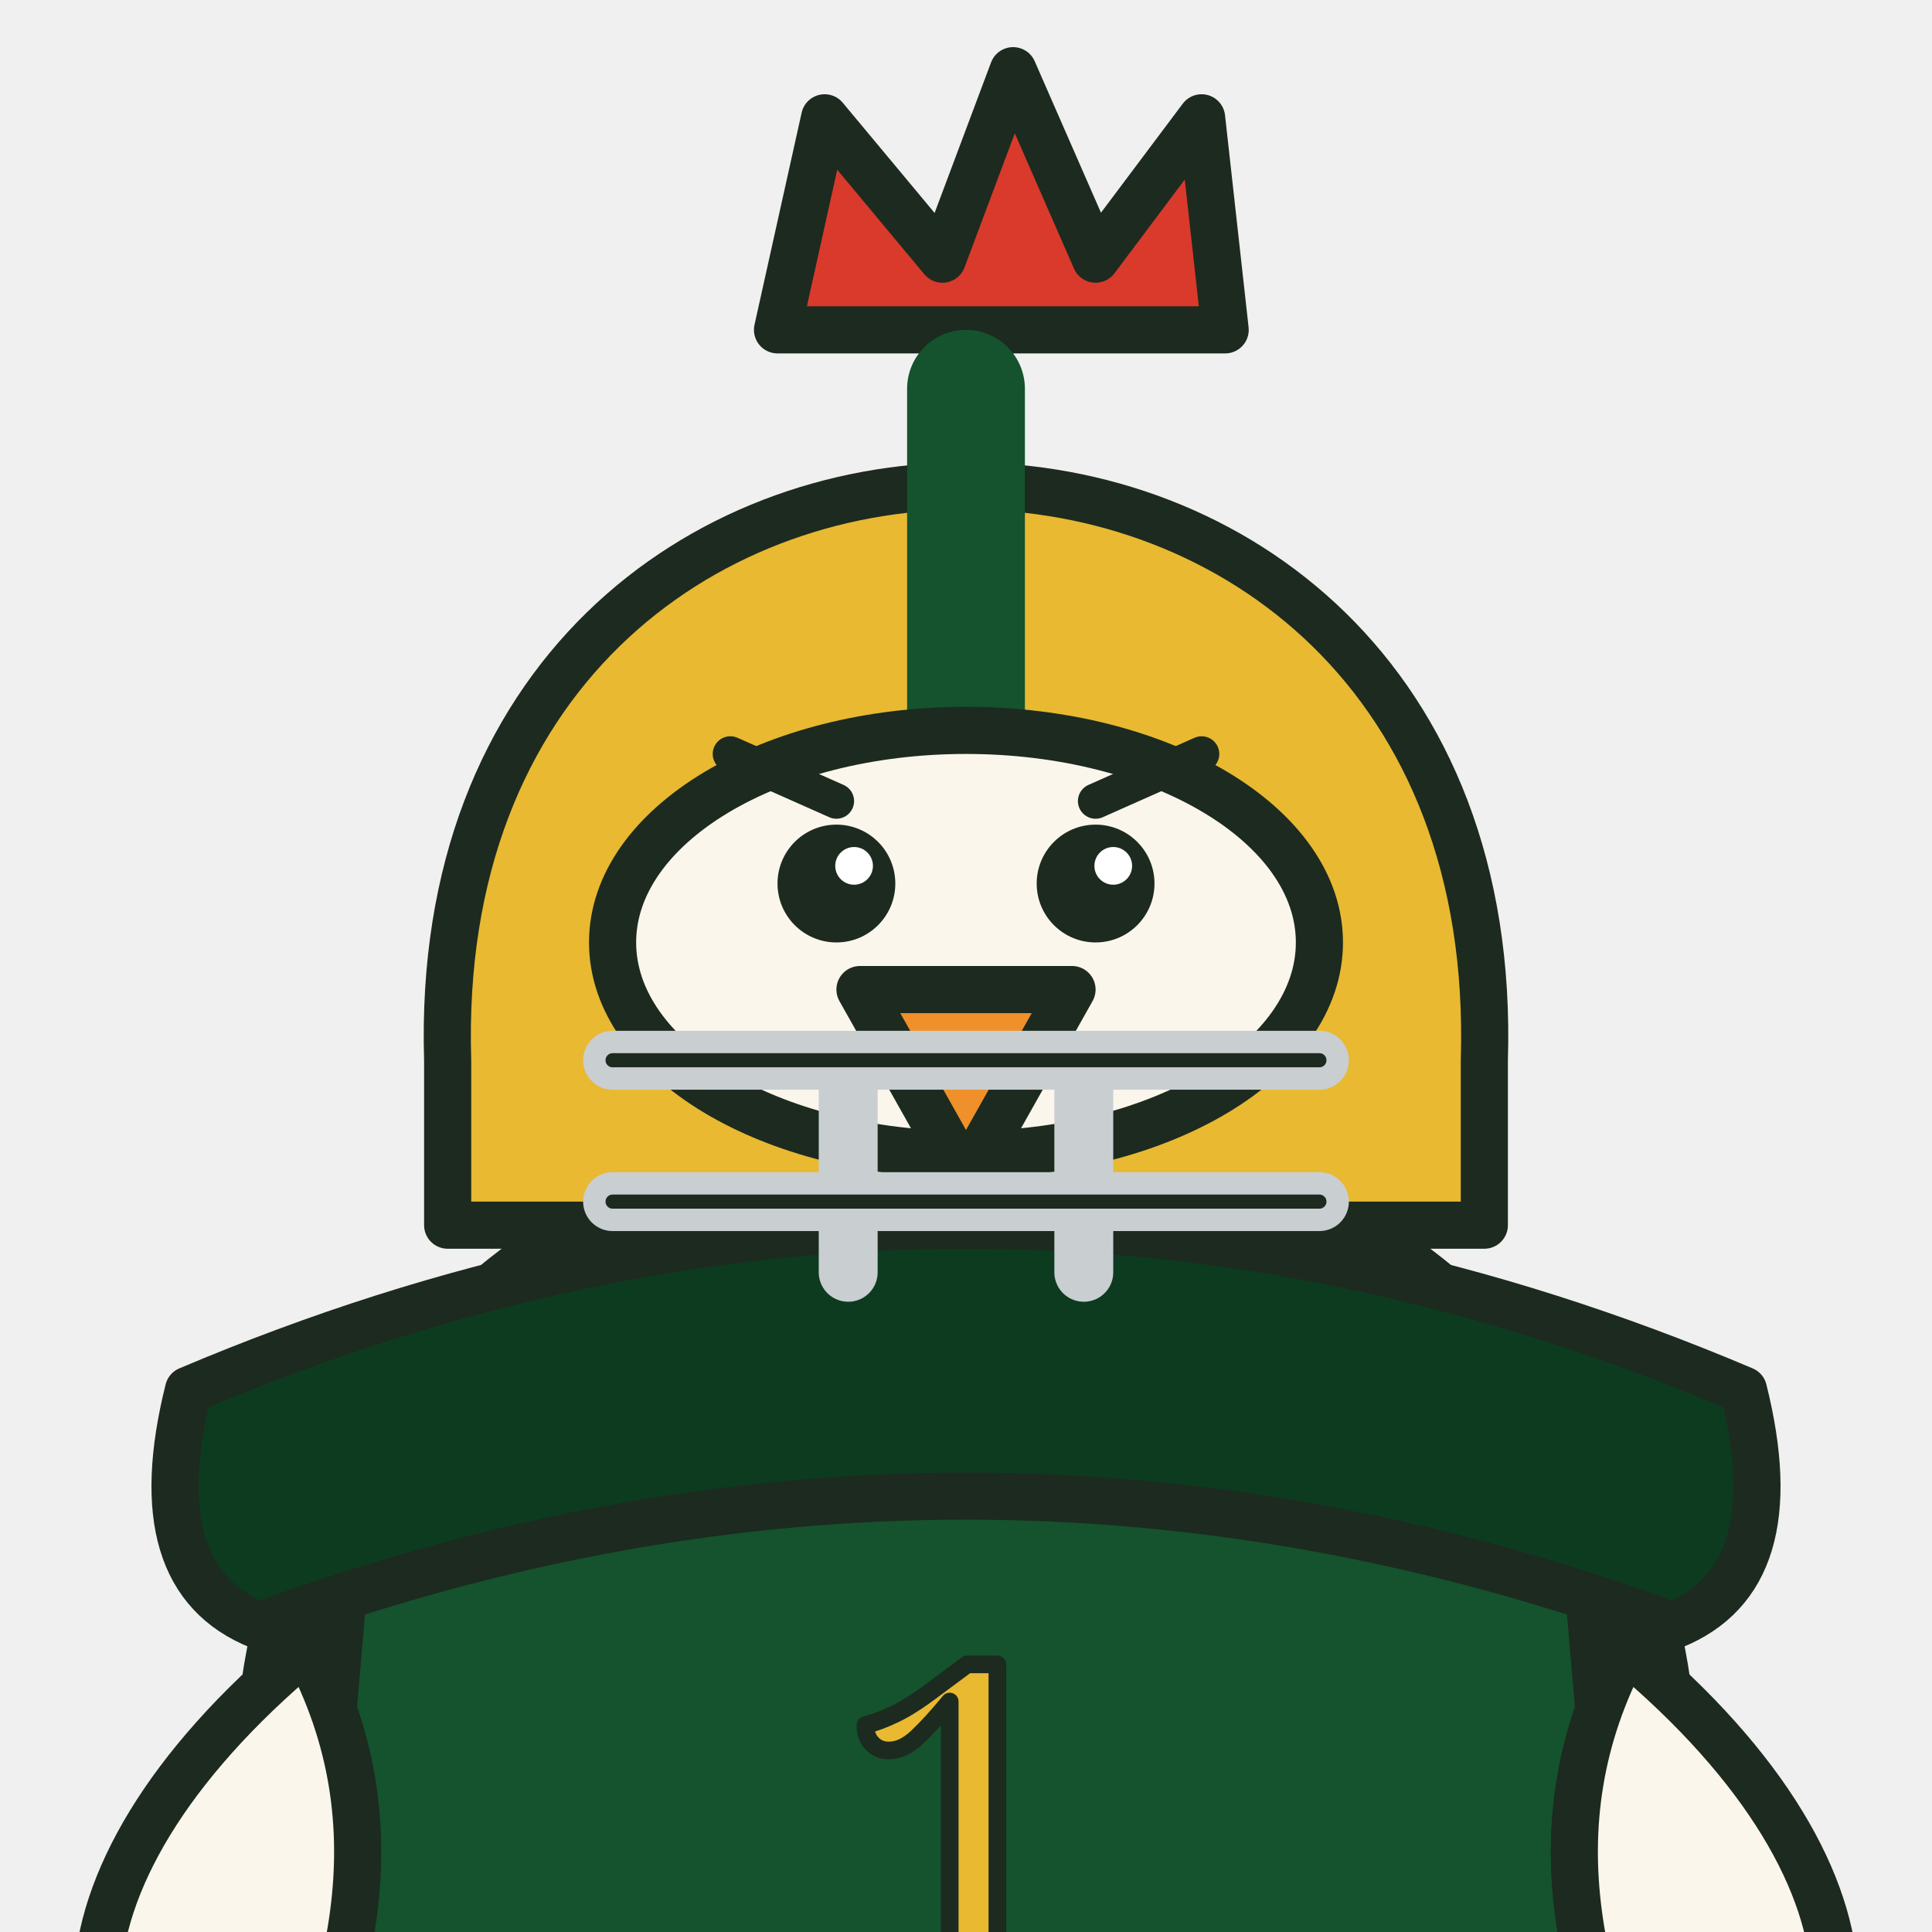
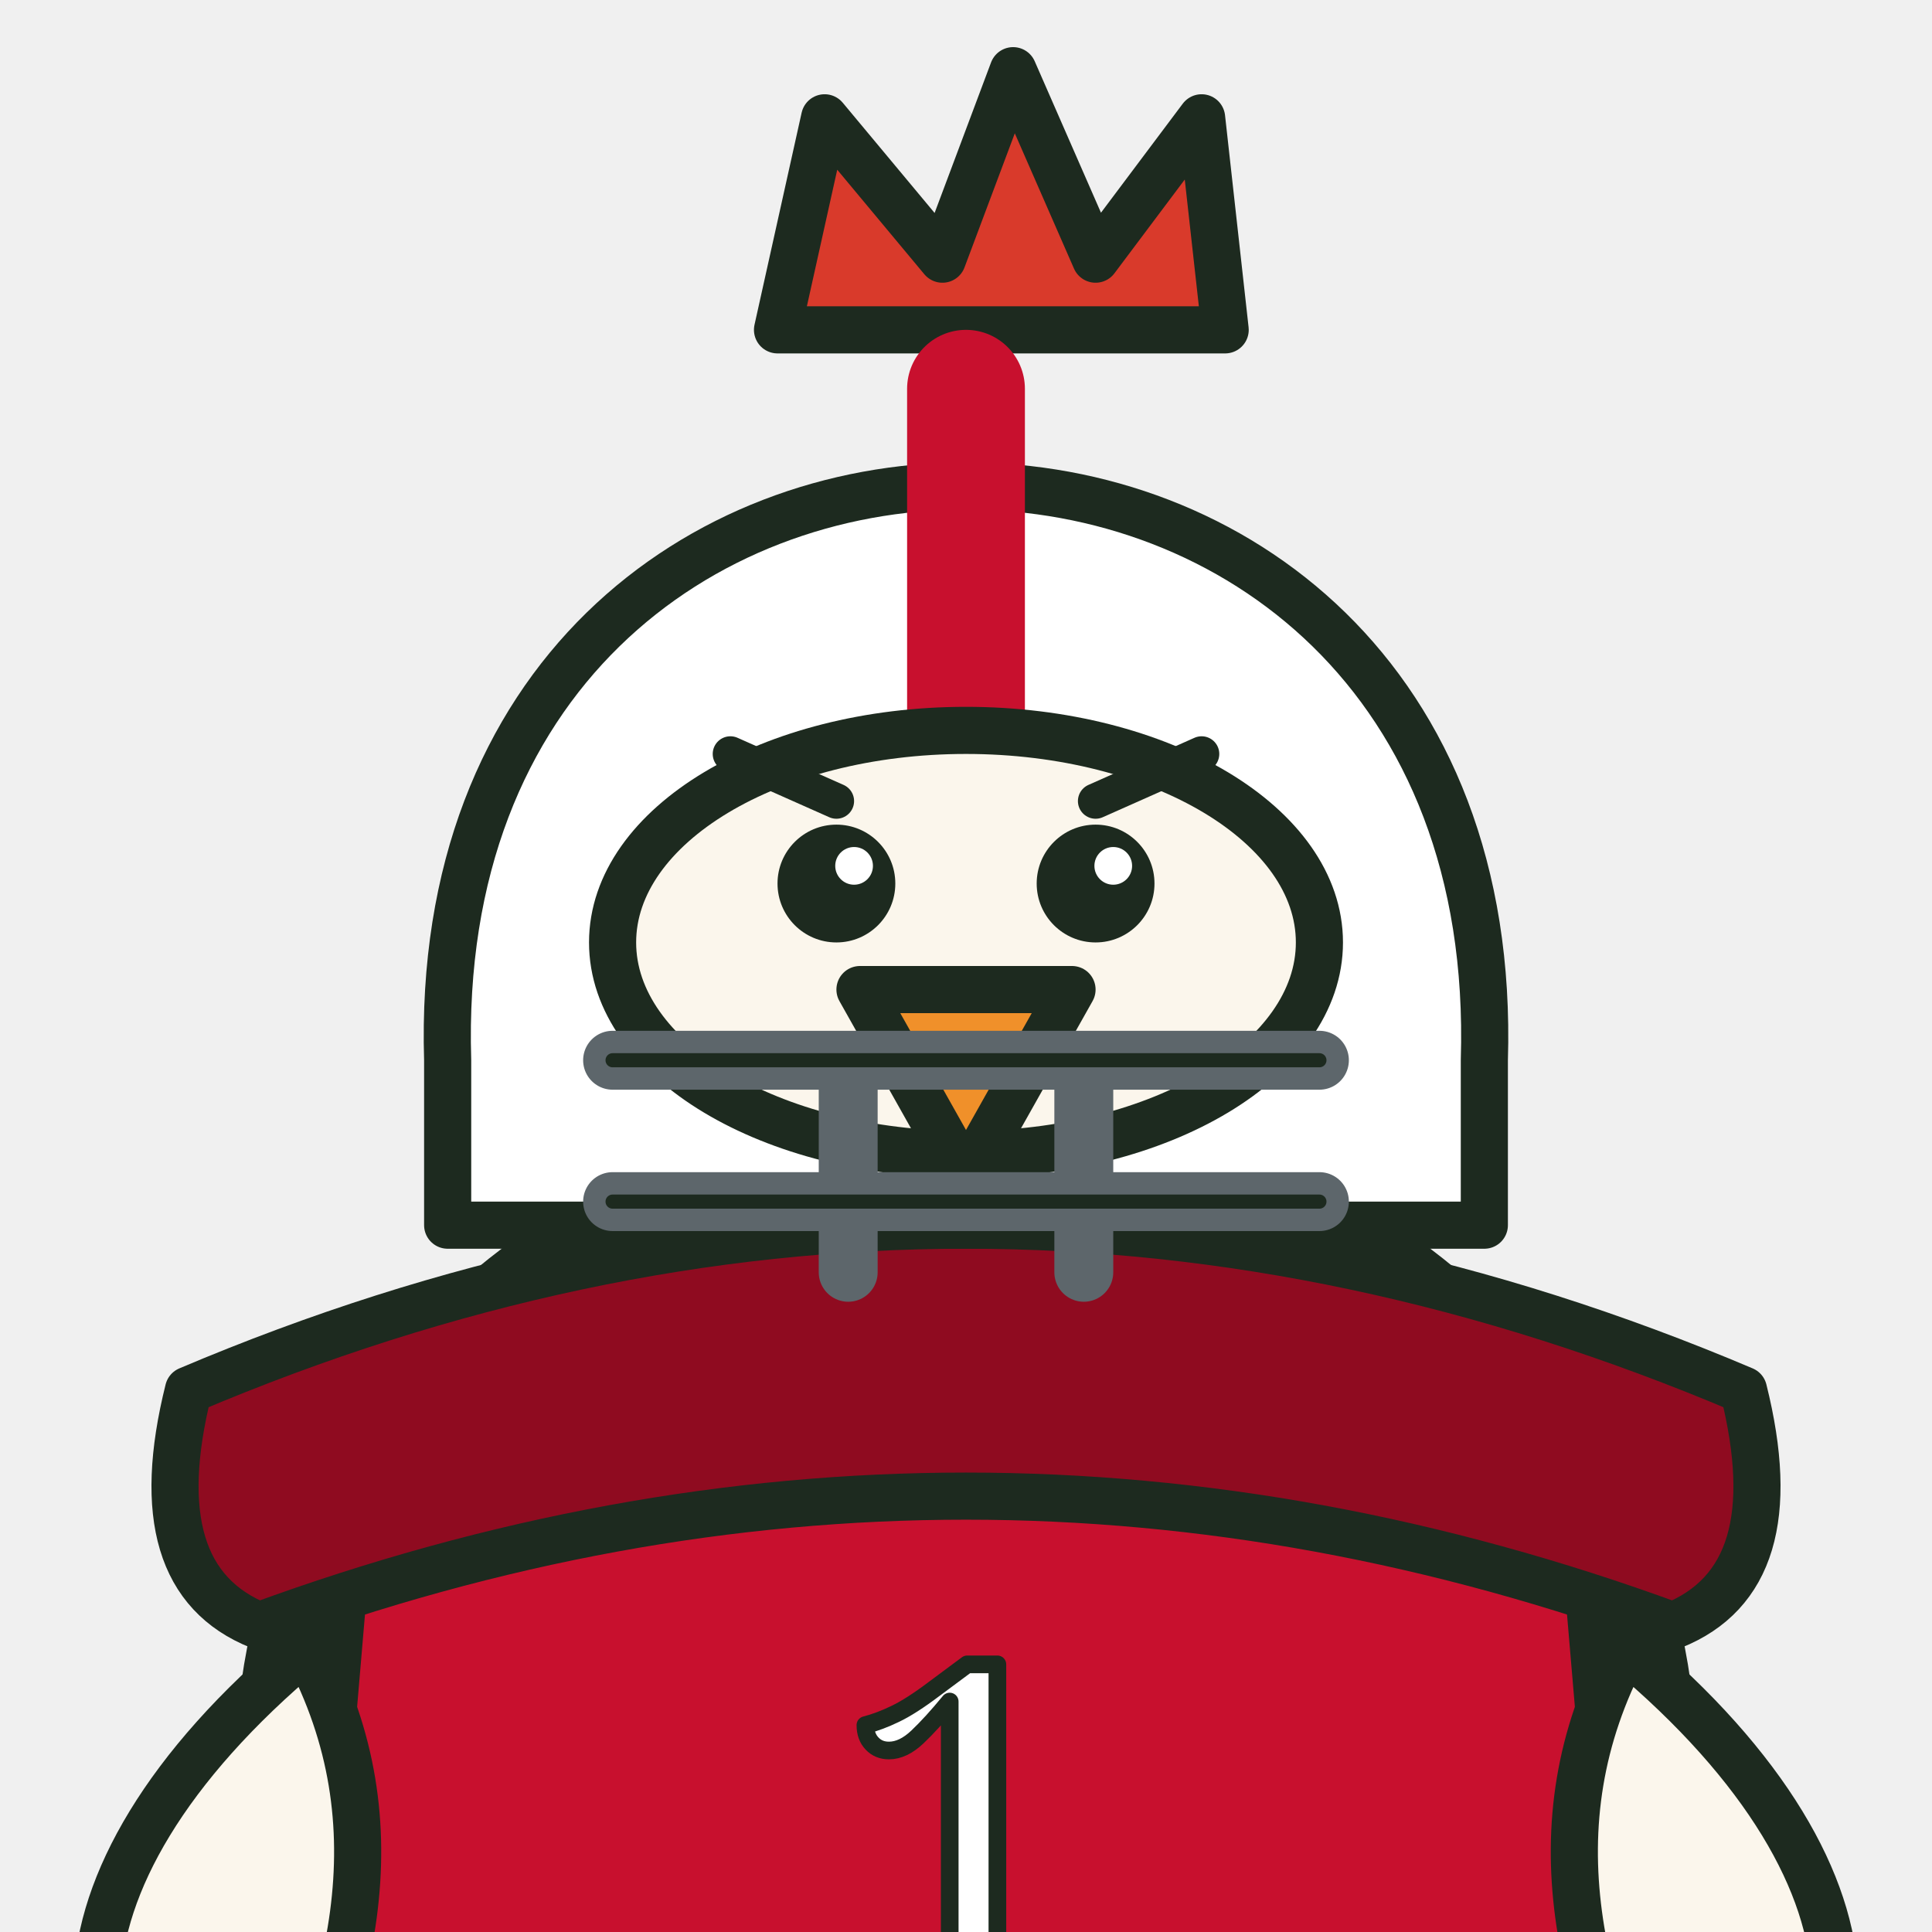
<svg xmlns="http://www.w3.org/2000/svg" viewBox="-82 -240 164 164">
  <g transform="translate(0 0) rotate(0) scale(1 1)">
    <g stroke="#1d2a1f" stroke-width="4" stroke-linejoin="round" stroke-linecap="round">
      <path d="M-16 -45 L-18 0 l-12 6 M-18 0 l0 9 M-18 0 l10 6 M16 -45 L18 0 l12 6 M18 0 l0 9 M18 0 l-10 6" stroke="#f0902a" stroke-width="7" fill="none" />
      <ellipse cx="0" cy="-90" rx="60" ry="55" fill="#fbf6ec" />
-       <path d="M-52 -115 Q0 -130 52 -115 L56 -68 Q0 -46 -56 -68 Z" fill="#14532d" />
-       <text x="0" y="-70" font-family="Graduate, Georgia, serif" font-size="40" text-anchor="middle" fill="#e8b931" stroke="#1d2a1f" stroke-width="1.5">1</text>
-       <path d="M-66 -122 Q0 -150 66 -122 Q70 -106 60 -102 Q0 -124 -60 -102 Q-70 -106 -66 -122 Z" fill="#0d3b20" />
+       <path d="M-52 -115 Q0 -130 52 -115 L56 -68 Q0 -46 -56 -68 Z" fill="#c8102e" />
+       <text x="0" y="-70" font-family="Graduate, Georgia, serif" font-size="40" text-anchor="middle" fill="#ffffff" stroke="#1d2a1f" stroke-width="1.5">1</text>
+       <path d="M-66 -122 Q0 -150 66 -122 Q70 -106 60 -102 Q0 -124 -60 -102 Q-70 -106 -66 -122 Z" fill="#8f0b20" />
      <path d="M-56 -100 C-80 -80 -78 -60 -60 -55 C-52 -70 -48 -85 -56 -100 Z" fill="#fbf6ec" />
      <path d="M56 -100 C80 -80 78 -60 60 -55 C52 -70 48 -85 56 -100 Z" fill="#fbf6ec" />
      <path d="M-16 -212 l4 -18 l10 12 l6 -16 l7 16 l9 -12 l2 18 Z" fill="#d93a2b" />
-       <path d="M-44 -150 C-46 -215 46 -215 44 -150 L44 -136 L-44 -136 Z" fill="#e8b931" />
-       <path d="M0 -207 L0 -160" stroke="#14532d" stroke-width="10" />
+       <path d="M-44 -150 C-46 -215 46 -215 44 -150 L44 -136 L-44 -136 Z" fill="#ffffff" />
+       <path d="M0 -207 L0 -160" stroke="#c8102e" stroke-width="10" />
      <ellipse cx="0" cy="-160" rx="30" ry="18" fill="#fbf6ec" />
      <circle cx="-11" cy="-165" r="5" fill="#1d2a1f" stroke="none" />
      <circle cx="11" cy="-165" r="5" fill="#1d2a1f" stroke="none" />
      <circle cx="-9.5" cy="-166.5" r="1.6" fill="#fff" stroke="none" />
      <circle cx="12.5" cy="-166.5" r="1.6" fill="#fff" stroke="none" />
      <path d="M-20 -176 l9 4 M20 -176 l-9 4" stroke-width="3" />
      <path d="M-9 -156 L9 -156 L0 -140 Z" fill="#f0902a" />
-       <path d="M-30 -150 L30 -150 M-30 -138 L30 -138 M-10 -150 L-10 -132 M10 -150 L10 -132" stroke="#c9ced1" stroke-width="5" />
+       <path d="M-30 -150 L30 -150 M-30 -138 L30 -138 M-10 -150 L-10 -132 M10 -150 L10 -132" stroke="#5d666b" stroke-width="5" />
      <path d="M-30 -150 L30 -150 M-30 -138 L30 -138" stroke="#1d2a1f" stroke-width="1.2" />
    </g>
  </g>
</svg>
